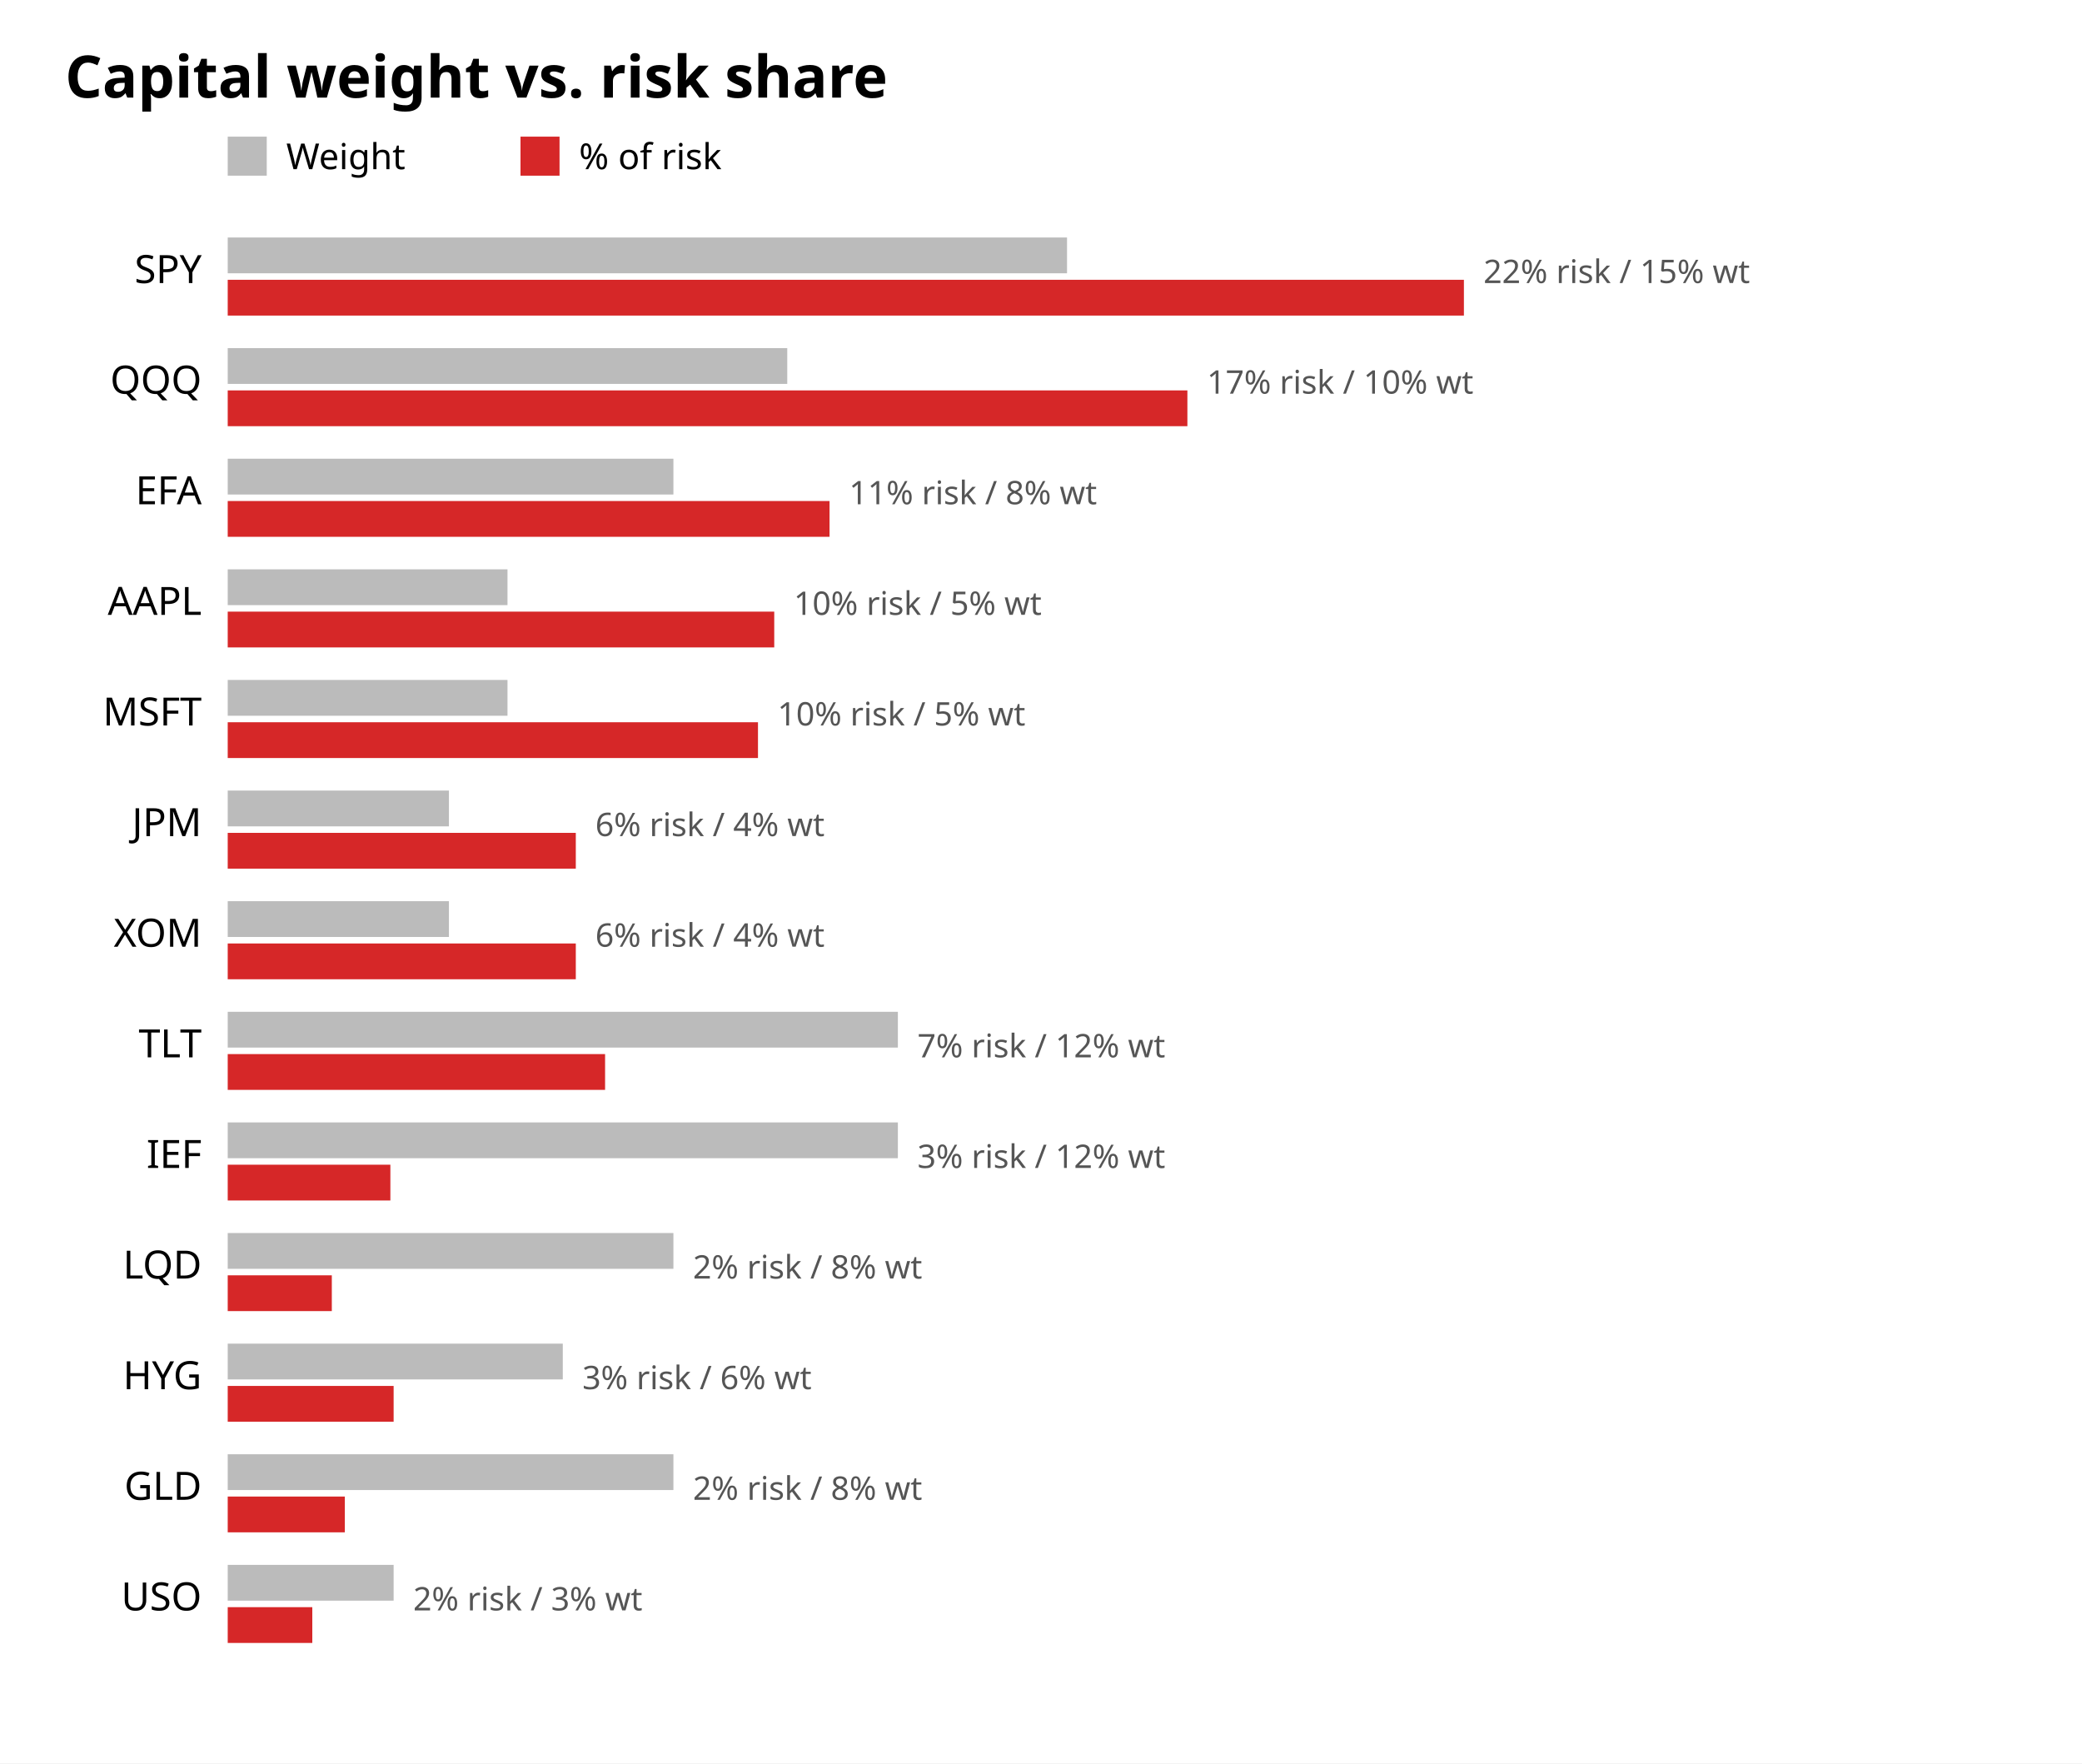
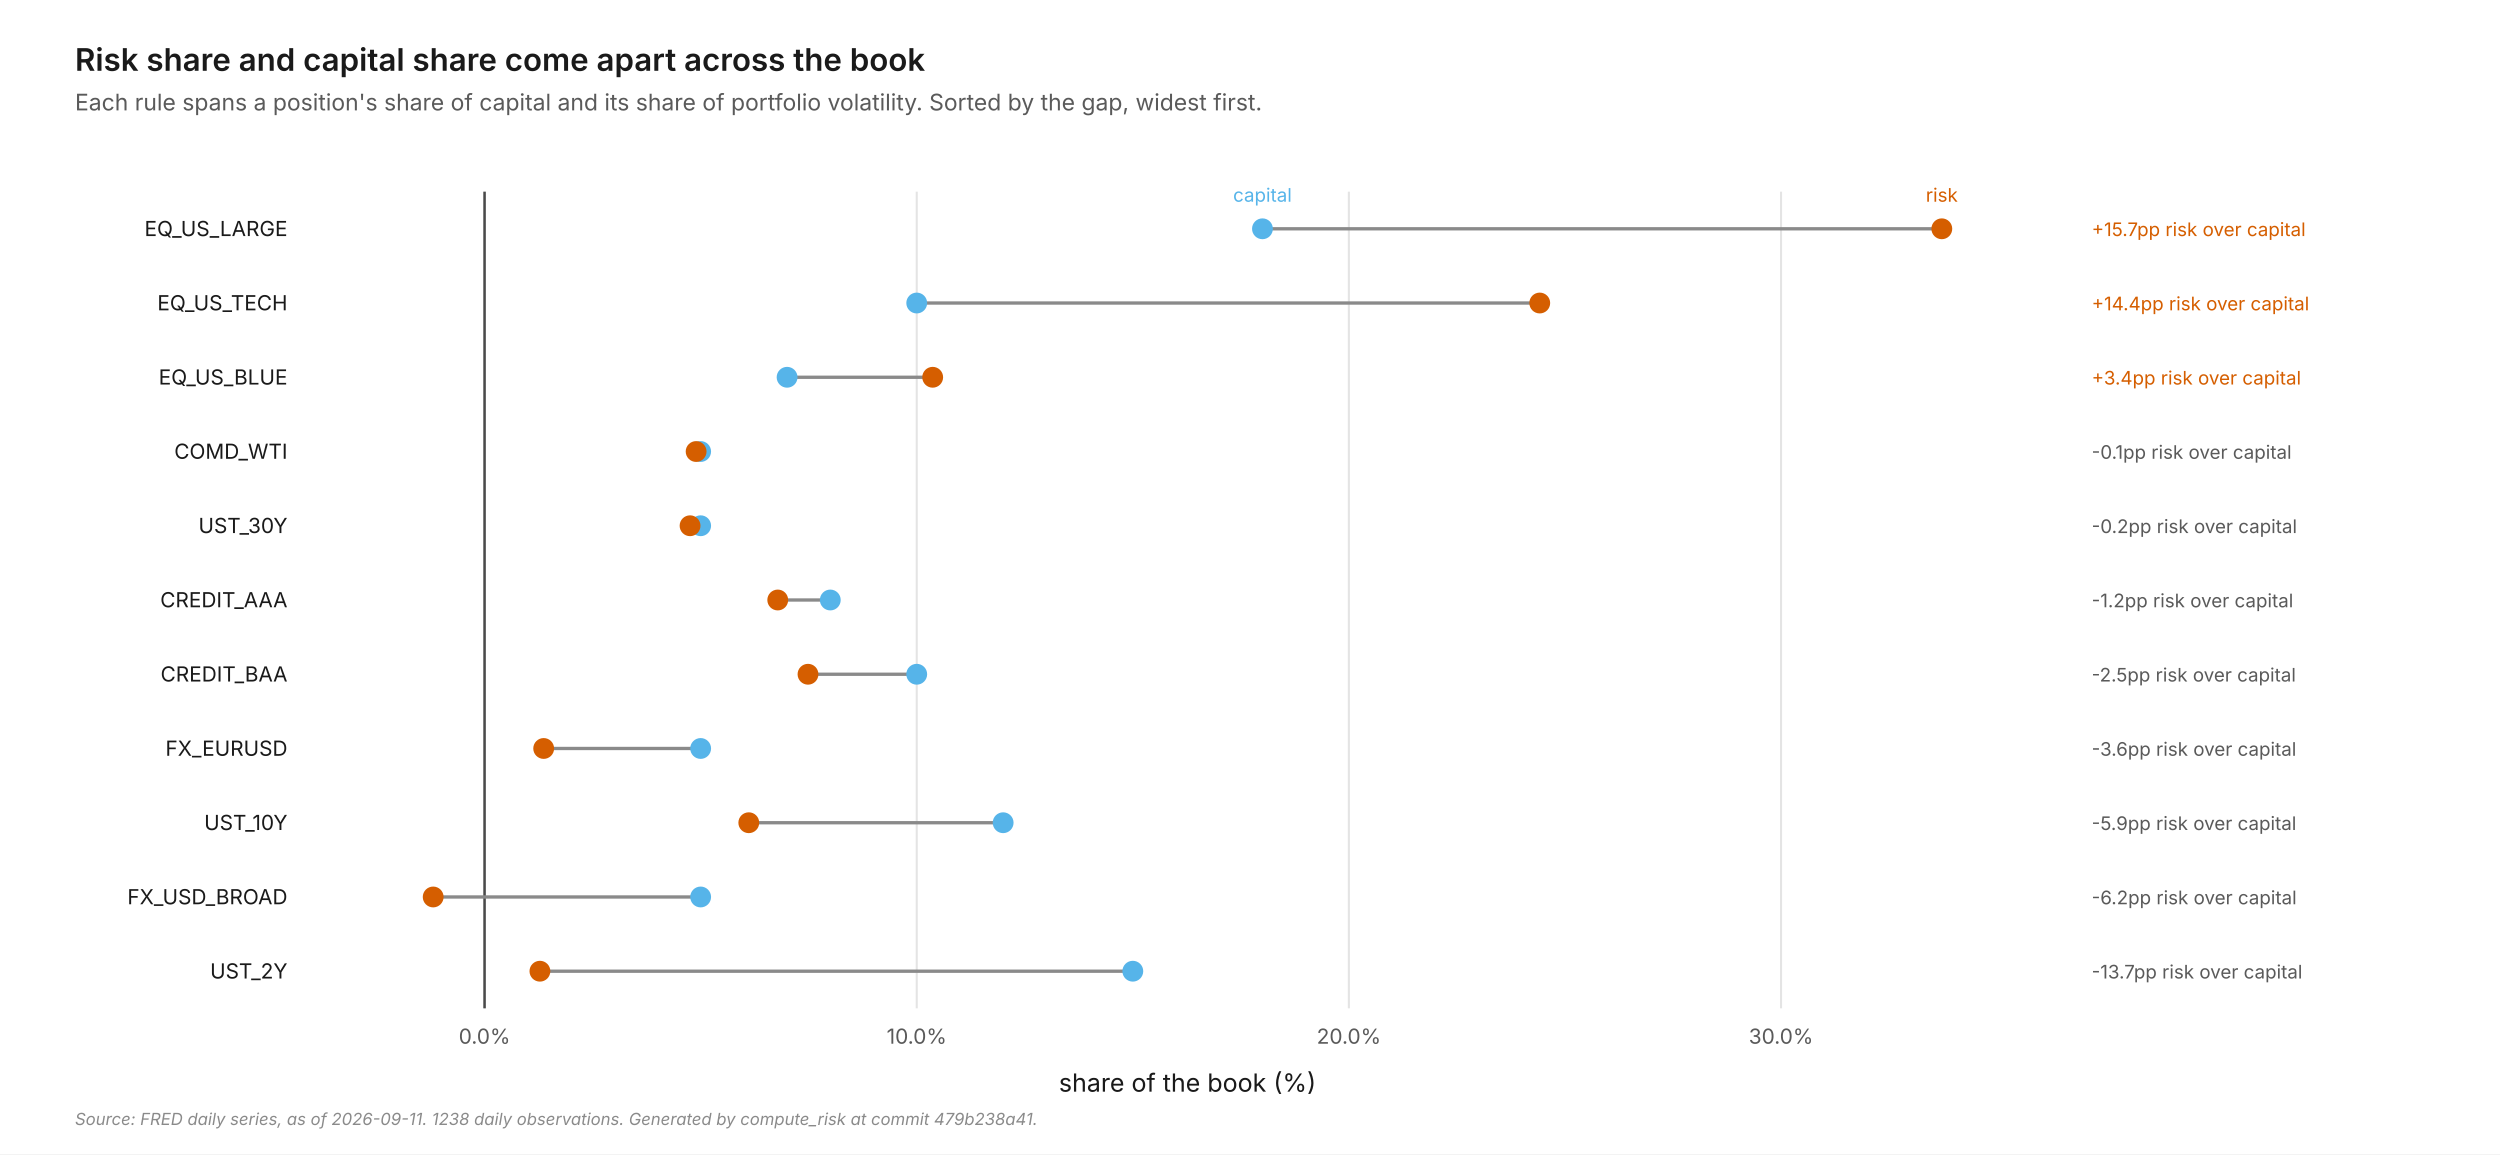
- <svg xmlns="http://www.w3.org/2000/svg" width="640" height="542" font-family="sans-serif">
-   <rect width="640" height="542" fill="white" />
-   <text x="20" y="30" font-size="18" font-weight="bold">Capital weight vs. risk share</text>
-   <rect x="70" y="42" width="12" height="12" fill="#bbbbbb" />
-   <text x="88" y="52" font-size="11">Weight</text>
-   <rect x="160" y="42" width="12" height="12" fill="#d62728" />
-   <text x="178" y="52" font-size="11">% of risk</text>
-   <rect x="70" y="73" width="258" height="11" fill="#bbbbbb" />
-   <rect x="70" y="86" width="380" height="11" fill="#d62728" />
-   <text x="62" y="87" font-size="12" text-anchor="end">SPY</text>
-   <text x="456" y="87" font-size="10" fill="#555">22% risk / 15% wt</text>
-   <rect x="70" y="107" width="172" height="11" fill="#bbbbbb" />
-   <rect x="70" y="120" width="295" height="11" fill="#d62728" />
-   <text x="62" y="121" font-size="12" text-anchor="end">QQQ</text>
-   <text x="371" y="121" font-size="10" fill="#555">17% risk / 10% wt</text>
-   <rect x="70" y="141" width="137" height="11" fill="#bbbbbb" />
-   <rect x="70" y="154" width="185" height="11" fill="#d62728" />
-   <text x="62" y="155" font-size="12" text-anchor="end">EFA</text>
-   <text x="261" y="155" font-size="10" fill="#555">11% risk / 8% wt</text>
-   <rect x="70" y="175" width="86" height="11" fill="#bbbbbb" />
-   <rect x="70" y="188" width="168" height="11" fill="#d62728" />
-   <text x="62" y="189" font-size="12" text-anchor="end">AAPL</text>
-   <text x="244" y="189" font-size="10" fill="#555">10% risk / 5% wt</text>
-   <rect x="70" y="209" width="86" height="11" fill="#bbbbbb" />
-   <rect x="70" y="222" width="163" height="11" fill="#d62728" />
-   <text x="62" y="223" font-size="12" text-anchor="end">MSFT</text>
-   <text x="239" y="223" font-size="10" fill="#555">10% risk / 5% wt</text>
-   <rect x="70" y="243" width="68" height="11" fill="#bbbbbb" />
-   <rect x="70" y="256" width="107" height="11" fill="#d62728" />
-   <text x="62" y="257" font-size="12" text-anchor="end">JPM</text>
-   <text x="183" y="257" font-size="10" fill="#555">6% risk / 4% wt</text>
-   <rect x="70" y="277" width="68" height="11" fill="#bbbbbb" />
-   <rect x="70" y="290" width="107" height="11" fill="#d62728" />
-   <text x="62" y="291" font-size="12" text-anchor="end">XOM</text>
-   <text x="183" y="291" font-size="10" fill="#555">6% risk / 4% wt</text>
-   <rect x="70" y="311" width="206" height="11" fill="#bbbbbb" />
-   <rect x="70" y="324" width="116" height="11" fill="#d62728" />
-   <text x="62" y="325" font-size="12" text-anchor="end">TLT</text>
-   <text x="282" y="325" font-size="10" fill="#555">7% risk / 12% wt</text>
-   <rect x="70" y="345" width="206" height="11" fill="#bbbbbb" />
-   <rect x="70" y="358" width="50" height="11" fill="#d62728" />
-   <text x="62" y="359" font-size="12" text-anchor="end">IEF</text>
-   <text x="282" y="359" font-size="10" fill="#555">3% risk / 12% wt</text>
-   <rect x="70" y="379" width="137" height="11" fill="#bbbbbb" />
-   <rect x="70" y="392" width="32" height="11" fill="#d62728" />
-   <text x="62" y="393" font-size="12" text-anchor="end">LQD</text>
-   <text x="213" y="393" font-size="10" fill="#555">2% risk / 8% wt</text>
-   <rect x="70" y="413" width="103" height="11" fill="#bbbbbb" />
-   <rect x="70" y="426" width="51" height="11" fill="#d62728" />
-   <text x="62" y="427" font-size="12" text-anchor="end">HYG</text>
-   <text x="179" y="427" font-size="10" fill="#555">3% risk / 6% wt</text>
-   <rect x="70" y="447" width="137" height="11" fill="#bbbbbb" />
-   <rect x="70" y="460" width="36" height="11" fill="#d62728" />
-   <text x="62" y="461" font-size="12" text-anchor="end">GLD</text>
-   <text x="213" y="461" font-size="10" fill="#555">2% risk / 8% wt</text>
-   <rect x="70" y="481" width="51" height="11" fill="#bbbbbb" />
-   <rect x="70" y="494" width="26" height="11" fill="#d62728" />
-   <text x="62" y="495" font-size="12" text-anchor="end">USO</text>
-   <text x="127" y="495" font-size="10" fill="#555">2% risk / 3% wt</text>
+ <svg xmlns="http://www.w3.org/2000/svg" width="1200" height="554" viewBox="0 0 1200 554" font-family="Inter, 'Helvetica Neue', Helvetica, Arial, 'Liberation Sans', sans-serif">
+   <rect width="1200" height="554" fill="#ffffff" />
+   <text x="36" y="34" font-size="15.0" font-weight="600" fill="#1a1a1a">Risk share and capital share come apart across the book</text>
+   <text x="36" y="53" font-size="11.0" fill="#5a5a5a">Each rule spans a position's share of capital and its share of portfolio volatility. Sorted by the gap, widest first.</text>
+   <line x1="232.59" y1="92.00" x2="232.59" y2="484.00" stroke="#e4e4e4" stroke-width="1.00" />
+   <text x="232.59" y="501.00" font-size="10.0" fill="#5a5a5a" text-anchor="middle">0.0%</text>
+   <line x1="440.03" y1="92.00" x2="440.03" y2="484.00" stroke="#e4e4e4" stroke-width="1.00" />
+   <text x="440.03" y="501.00" font-size="10.0" fill="#5a5a5a" text-anchor="middle">10.0%</text>
+   <line x1="647.46" y1="92.00" x2="647.46" y2="484.00" stroke="#e4e4e4" stroke-width="1.00" />
+   <text x="647.46" y="501.00" font-size="10.0" fill="#5a5a5a" text-anchor="middle">20.0%</text>
+   <line x1="854.90" y1="92.00" x2="854.90" y2="484.00" stroke="#e4e4e4" stroke-width="1.00" />
+   <text x="854.90" y="501.00" font-size="10.0" fill="#5a5a5a" text-anchor="middle">30.0%</text>
+   <line x1="232.59" y1="92.00" x2="232.59" y2="484.00" stroke="#4a4a4a" stroke-width="1.20" />
+   <text x="570.00" y="524.00" font-size="12.0" fill="#1a1a1a" text-anchor="middle">share of the book (%)</text>
+   <text x="138.00" y="113.32" font-size="10.0" fill="#1a1a1a" text-anchor="end">EQ_US_LARGE</text>
+   <line x1="605.98" y1="109.82" x2="932.07" y2="109.82" stroke="#8a8a8a" stroke-width="1.60" />
+   <circle cx="605.98" cy="109.82" r="5.00" fill="#56b4e9" />
+   <circle cx="932.07" cy="109.82" r="5.00" fill="#d55e00" />
+   <text x="1004.00" y="113.32" font-size="9.0" fill="#d55e00" text-anchor="start">+15.7pp risk over capital</text>
+   <text x="138.00" y="148.95" font-size="10.0" fill="#1a1a1a" text-anchor="end">EQ_US_TECH</text>
+   <line x1="440.03" y1="145.45" x2="739.08" y2="145.45" stroke="#8a8a8a" stroke-width="1.60" />
+   <circle cx="440.03" cy="145.45" r="5.00" fill="#56b4e9" />
+   <circle cx="739.08" cy="145.45" r="5.00" fill="#d55e00" />
+   <text x="1004.00" y="148.95" font-size="9.0" fill="#d55e00" text-anchor="start">+14.4pp risk over capital</text>
+   <text x="138.00" y="184.59" font-size="10.0" fill="#1a1a1a" text-anchor="end">EQ_US_BLUE</text>
+   <line x1="377.80" y1="181.09" x2="447.69" y2="181.09" stroke="#8a8a8a" stroke-width="1.60" />
+   <circle cx="377.80" cy="181.09" r="5.00" fill="#56b4e9" />
+   <circle cx="447.69" cy="181.09" r="5.00" fill="#d55e00" />
+   <text x="1004.00" y="184.59" font-size="9.0" fill="#d55e00" text-anchor="start">+3.4pp risk over capital</text>
+   <text x="138.00" y="220.23" font-size="10.0" fill="#1a1a1a" text-anchor="end">COMD_WTI</text>
+   <line x1="336.31" y1="216.73" x2="334.14" y2="216.73" stroke="#8a8a8a" stroke-width="1.60" />
+   <circle cx="336.31" cy="216.73" r="5.00" fill="#56b4e9" />
+   <circle cx="334.14" cy="216.73" r="5.00" fill="#d55e00" />
+   <text x="1004.00" y="220.23" font-size="9.0" fill="#5a5a5a" text-anchor="start">-0.1pp risk over capital</text>
+   <text x="138.00" y="255.86" font-size="10.0" fill="#1a1a1a" text-anchor="end">UST_30Y</text>
+   <line x1="336.31" y1="252.36" x2="331.23" y2="252.36" stroke="#8a8a8a" stroke-width="1.60" />
+   <circle cx="336.31" cy="252.36" r="5.00" fill="#56b4e9" />
+   <circle cx="331.23" cy="252.36" r="5.00" fill="#d55e00" />
+   <text x="1004.00" y="255.86" font-size="9.0" fill="#5a5a5a" text-anchor="start">-0.2pp risk over capital</text>
+   <text x="138.00" y="291.50" font-size="10.0" fill="#1a1a1a" text-anchor="end">CREDIT_AAA</text>
+   <line x1="398.54" y1="288.00" x2="373.32" y2="288.00" stroke="#8a8a8a" stroke-width="1.60" />
+   <circle cx="398.54" cy="288.00" r="5.00" fill="#56b4e9" />
+   <circle cx="373.32" cy="288.00" r="5.00" fill="#d55e00" />
+   <text x="1004.00" y="291.50" font-size="9.0" fill="#5a5a5a" text-anchor="start">-1.2pp risk over capital</text>
+   <text x="138.00" y="327.14" font-size="10.0" fill="#1a1a1a" text-anchor="end">CREDIT_BAA</text>
+   <line x1="440.03" y1="323.64" x2="387.84" y2="323.64" stroke="#8a8a8a" stroke-width="1.60" />
+   <circle cx="440.03" cy="323.64" r="5.00" fill="#56b4e9" />
+   <circle cx="387.84" cy="323.64" r="5.00" fill="#d55e00" />
+   <text x="1004.00" y="327.14" font-size="9.0" fill="#5a5a5a" text-anchor="start">-2.5pp risk over capital</text>
+   <text x="138.00" y="362.77" font-size="10.0" fill="#1a1a1a" text-anchor="end">FX_EURUSD</text>
+   <line x1="336.31" y1="359.27" x2="260.97" y2="359.27" stroke="#8a8a8a" stroke-width="1.60" />
+   <circle cx="336.31" cy="359.27" r="5.00" fill="#56b4e9" />
+   <circle cx="260.97" cy="359.27" r="5.00" fill="#d55e00" />
+   <text x="1004.00" y="362.77" font-size="9.0" fill="#5a5a5a" text-anchor="start">-3.6pp risk over capital</text>
+   <text x="138.00" y="398.41" font-size="10.0" fill="#1a1a1a" text-anchor="end">UST_10Y</text>
+   <line x1="481.51" y1="394.91" x2="359.42" y2="394.91" stroke="#8a8a8a" stroke-width="1.60" />
+   <circle cx="481.51" cy="394.91" r="5.00" fill="#56b4e9" />
+   <circle cx="359.42" cy="394.91" r="5.00" fill="#d55e00" />
+   <text x="1004.00" y="398.41" font-size="9.0" fill="#5a5a5a" text-anchor="start">-5.9pp risk over capital</text>
+   <text x="138.00" y="434.05" font-size="10.0" fill="#1a1a1a" text-anchor="end">FX_USD_BROAD</text>
+   <line x1="336.31" y1="430.55" x2="207.93" y2="430.55" stroke="#8a8a8a" stroke-width="1.60" />
+   <circle cx="336.31" cy="430.55" r="5.00" fill="#56b4e9" />
+   <circle cx="207.93" cy="430.55" r="5.00" fill="#d55e00" />
+   <text x="1004.00" y="434.05" font-size="9.0" fill="#5a5a5a" text-anchor="start">-6.2pp risk over capital</text>
+   <text x="138.00" y="469.68" font-size="10.0" fill="#1a1a1a" text-anchor="end">UST_2Y</text>
+   <line x1="543.75" y1="466.18" x2="259.16" y2="466.18" stroke="#8a8a8a" stroke-width="1.60" />
+   <circle cx="543.75" cy="466.18" r="5.00" fill="#56b4e9" />
+   <circle cx="259.16" cy="466.18" r="5.00" fill="#d55e00" />
+   <text x="1004.00" y="469.68" font-size="9.0" fill="#5a5a5a" text-anchor="start">-13.7pp risk over capital</text>
+   <text x="605.98" y="96.82" font-size="9.0" fill="#56b4e9" text-anchor="middle">capital</text>
+   <text x="932.07" y="96.82" font-size="9.0" fill="#d55e00" text-anchor="middle">risk</text>
+   <text x="36" y="540" font-size="8.0" font-style="italic" fill="#8a8a8a">Source: FRED daily series, as of 2026-09-11. 1238 daily observations. Generated by compute_risk at commit 479b238a41.</text>
</svg>
